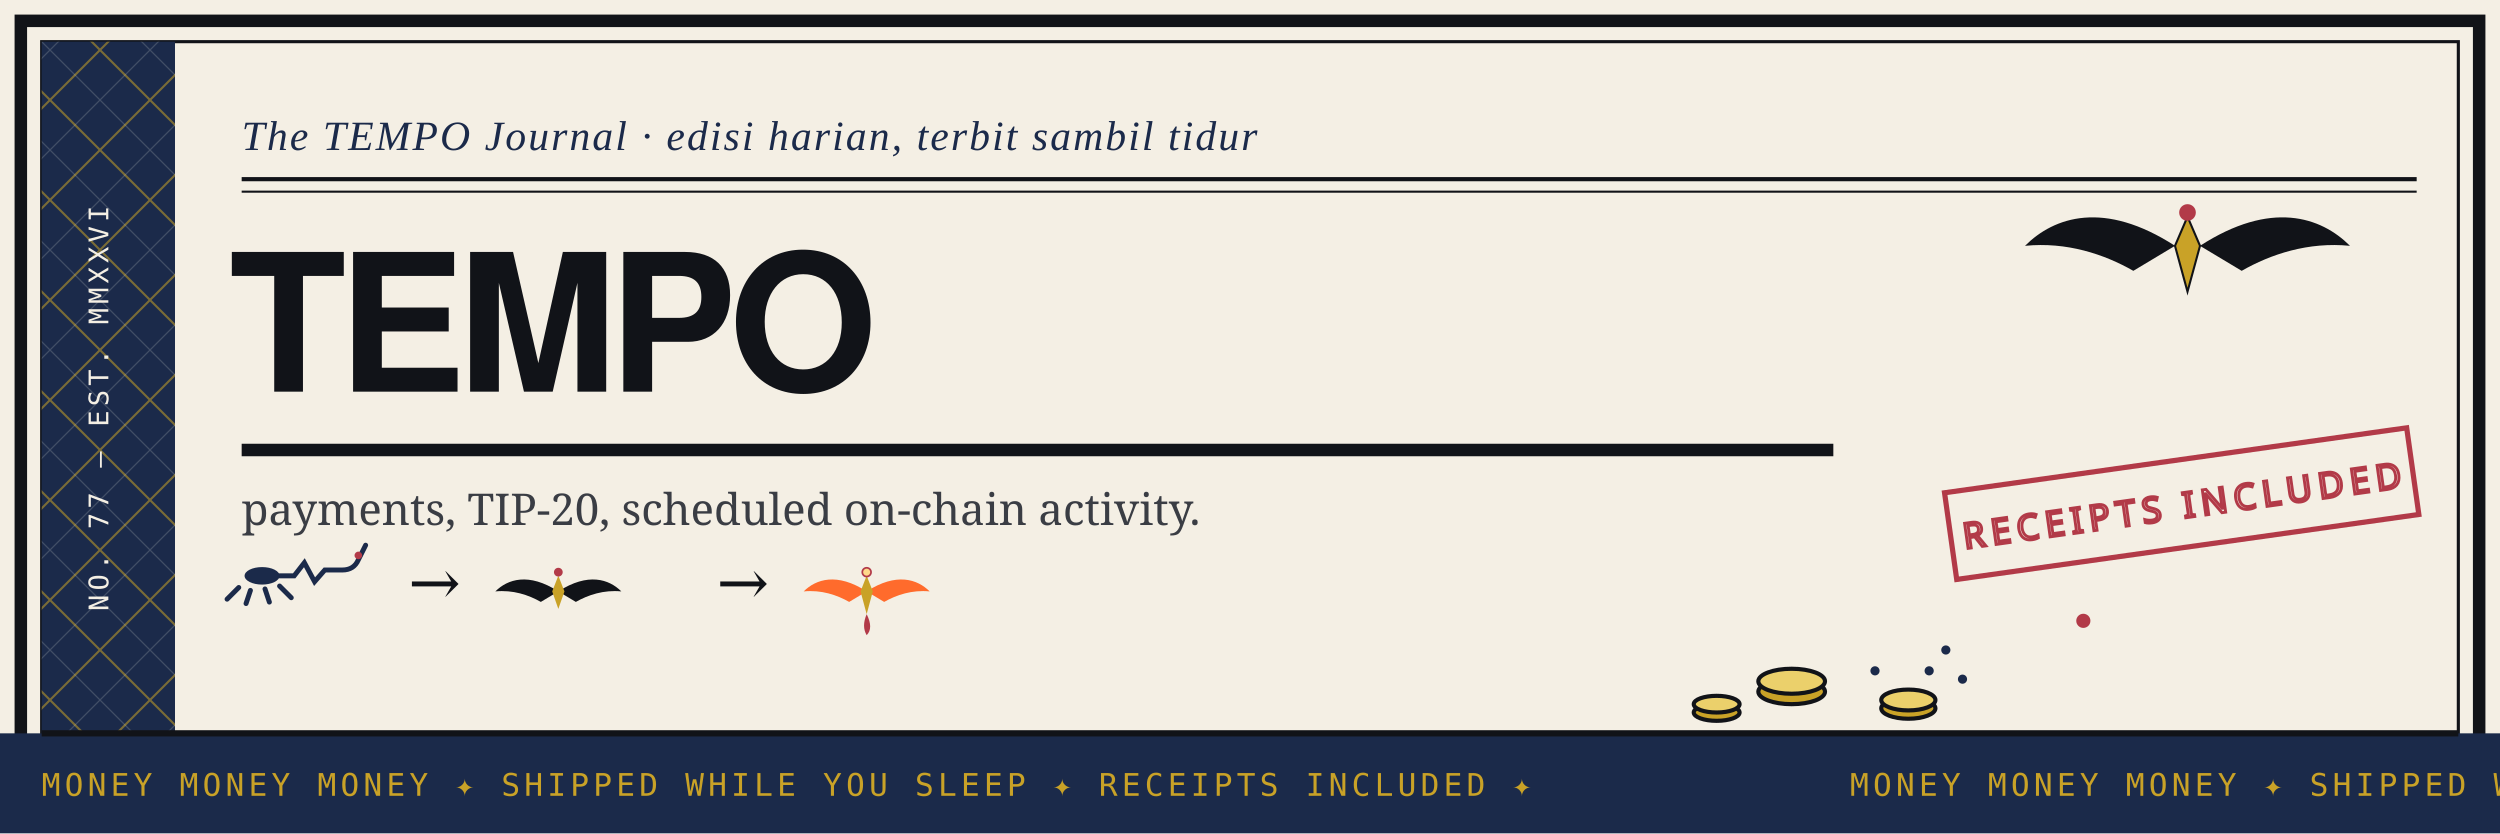
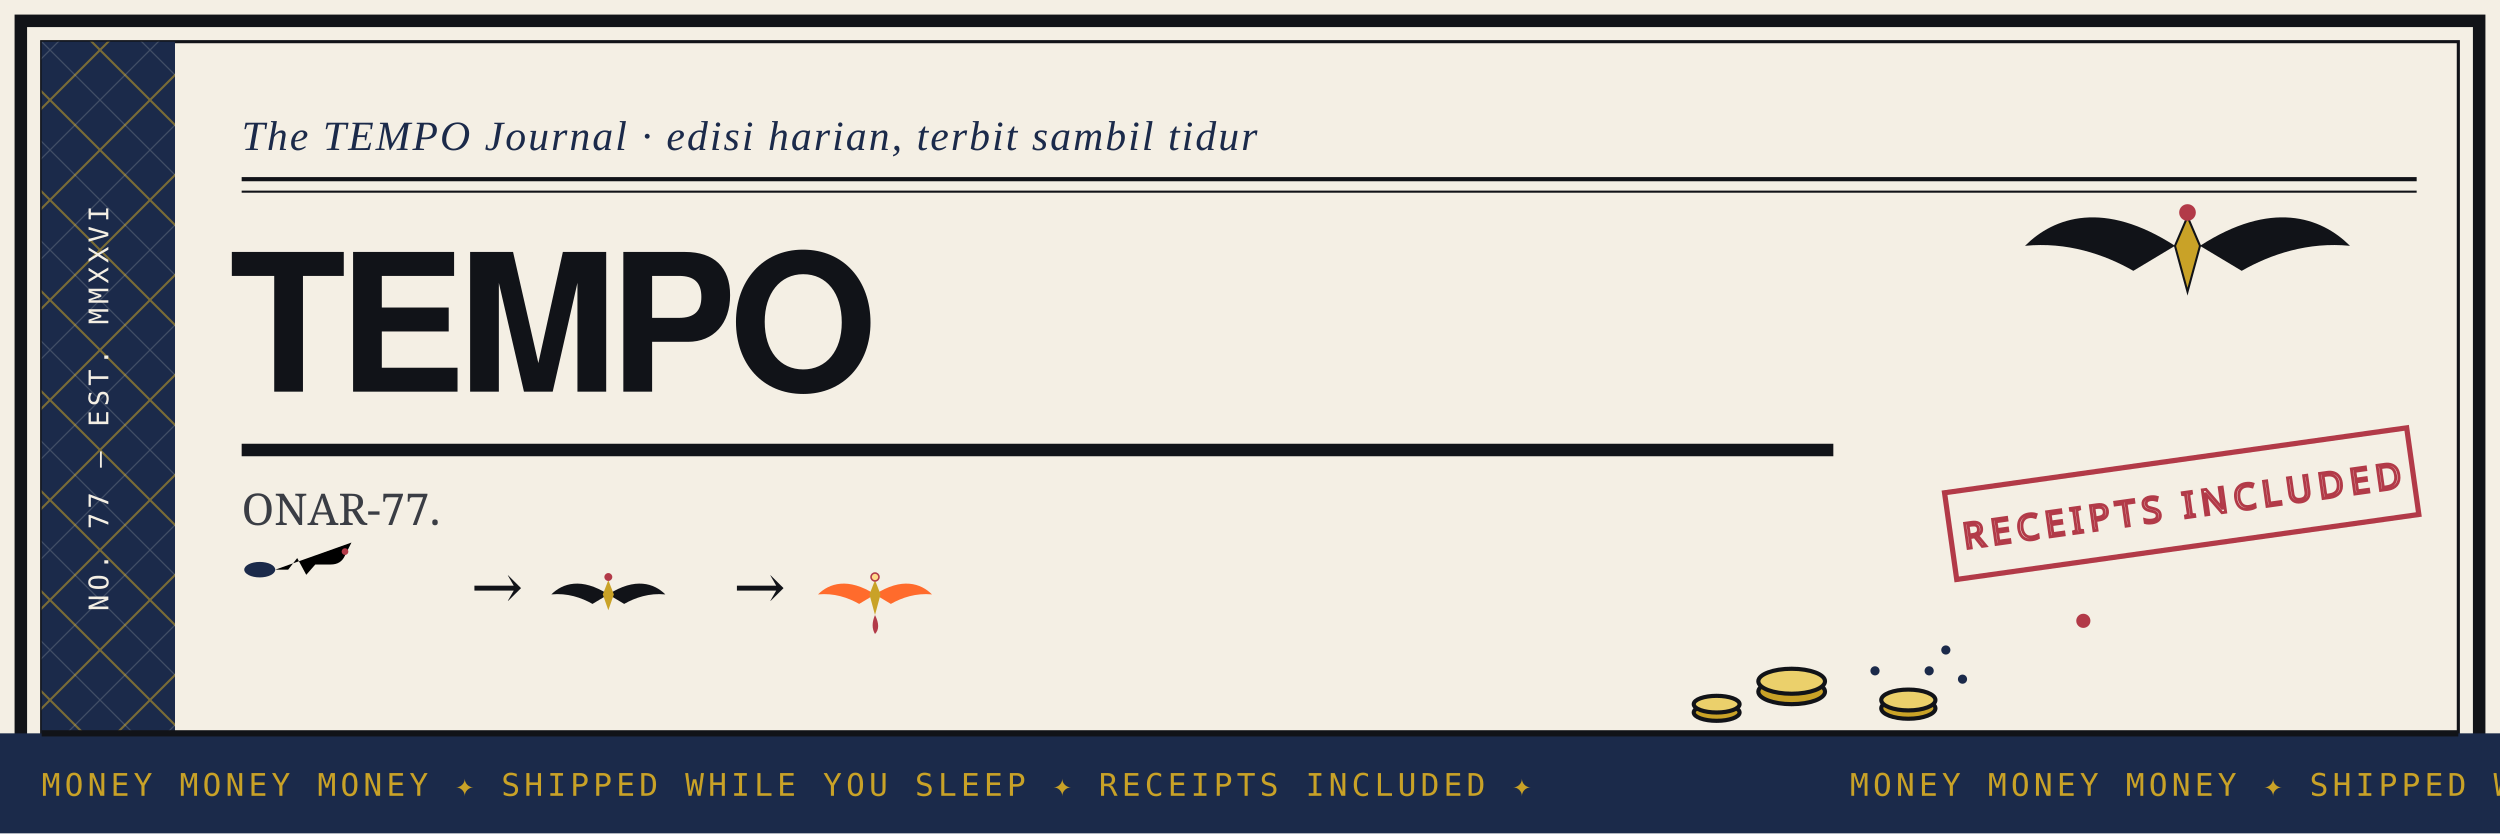
- <svg xmlns="http://www.w3.org/2000/svg" width="1200" height="400" viewBox="0 0 1200 400" role="img" aria-label="TEMPO — ONAR-77. payments, TIP-20, scheduled on-chain activity.">
+ <svg xmlns="http://www.w3.org/2000/svg" width="1200" height="400" viewBox="0 0 1200 400" role="img" aria-label="TEMPO — ONAR-77. ONAR-77.">
  <defs>
    <style>
      .paper { fill: #F4EFE4; }
      .hair  { stroke: #111318; fill: none; }
      .kicker { font-family: Georgia, "Times New Roman", serif; font-style: italic;
                font-size: 20px; letter-spacing: 1px; fill: #1B2A4A; }
      .title { font-family: "Arial Black", "Helvetica Neue", Impact, sans-serif;
                font-weight: 900; font-size: 92px; letter-spacing: -4px; fill: #111318; }
      .sub   { font-family: Georgia, serif; font-size: 21px; fill: #3a3d44; }
      .mono  { font-family: ui-monospace, Menlo, monospace; font-size: 13px;
                letter-spacing: 2px; fill: #1B2A4A; }
      .arr   { font-family: Georgia, serif; font-size: 30px; fill: #111318; }
      .stamp { font-family: "Arial Black", Impact, sans-serif; font-size: 17px;
                letter-spacing: 3px; fill: none; stroke: #B23A48; stroke-width: 1.4; }
      .ticker{ font-family: ui-monospace, Menlo, monospace; font-size: 15px;
                letter-spacing: 2px; fill: #C9A227; }
      /* — animations (CSS keyframes run inside GitHub's img render) — */
      @keyframes blink { 0%,49% {opacity:1} 50%,100% {opacity:0} }
      @keyframes rise  { 0%,100% {transform:translateY(0)} 50% {transform:translateY(-14px)} }
      @keyframes flapL { 0%,100% {transform:rotate(0deg)} 50% {transform:rotate(-16deg)} }
      @keyframes flapR { 0%,100% {transform:rotate(0deg)} 50% {transform:rotate(16deg)} }
      @keyframes scroll { 0% {transform:translateX(0)} 100% {transform:translateX(-868px)} }
      @keyframes wig   { 0%,100% {transform:rotate(-2deg)} 50% {transform:rotate(2deg)} }
      @keyframes draw  { to {stroke-dashoffset: 0;} }
      .cursor { animation: blink 1.1s steps(1) infinite; }
+       @keyframes sting { 0%,70%,100% {transform:rotate(0)} 80% {transform:rotate(-8deg)} 90% {transform:rotate(4deg)} }
+       @keyframes flap  { 0%,100% {transform:scaleY(1)} 50% {transform:scaleY(.72)} }
+       @keyframes glow  { 0%,100% {transform:scaleY(1); opacity:1} 50% {transform:scaleY(1.25); opacity:.75} }
+       @keyframes chase { 0%,55%,100% {opacity:.25} 25% {opacity:1} }
+       .scorp2 { transform-box: fill-box; transform-origin: 20% 80%; animation: sting 3s ease-in-out infinite; }
+       .eagle2 { transform-box: fill-box; transform-origin: center; animation: flap 1.9s ease-in-out infinite; }
+       .phx2   { transform-box: fill-box; transform-origin: center bottom; animation: flap 1.5s ease-in-out infinite, rise 3.2s ease-in-out infinite; }
+       .arr2   { animation: chase 2.4s linear infinite; }
+       .arr2b  { animation-delay: .5s; }
      .phoenix { transform-origin: 1050px 118px; animation: rise 3.2s ease-in-out infinite; }
      .wL { transform-origin: 1044px 118px; animation: flapL 1.6s ease-in-out infinite; }
      .wR { transform-origin: 1056px 118px; animation: flapR 1.6s ease-in-out infinite; }
      .tape  { animation: scroll 12s linear infinite; }
      .scorp { stroke-dasharray: 220; stroke-dashoffset: 220;
               animation: draw 4s ease-out 0.4s forwards; }
      .coin  { transform-box: fill-box; transform-origin: center; animation: wig 2.4s ease-in-out infinite; }
      .coin2 { animation-delay: .6s; } .coin3 { animation-delay: 1.2s; }
    </style>
    <pattern id="argyle" width="48" height="48" patternUnits="userSpaceOnUse">
      <rect width="48" height="48" fill="#1B2A4A" />
      <path d="M24 0 L48 24 L24 48 L0 24 Z" fill="none" stroke="#C9A227" stroke-width="1" opacity=".55" />
      <path d="M0 0 L48 48 M48 0 L0 48" stroke="#F4EFE4" stroke-width=".6" opacity=".18" />
    </pattern>
    <clipPath id="tapeclip">
      <rect x="0" y="352" width="1200" height="48" />
    </clipPath>
  </defs>
  <rect width="1200" height="400" class="paper" />
  <rect x="10" y="10" width="1180" height="380" class="hair" stroke-width="6" />
  <rect x="20" y="20" width="1160" height="360" class="hair" stroke-width="1.5" />
  <rect x="20" y="20" width="64" height="332" fill="url(#argyle)" />
  <text x="52" y="196" transform="rotate(-90 52 196)" text-anchor="middle" class="mono" style="fill:#F4EFE4">NO. 77 — EST. MMXXVI</text>
  <text x="116" y="72" class="kicker">The TEMPO Journal · edisi harian, terbit sambil tidur</text>
  <line x1="116" y1="86" x2="1160" y2="86" class="hair" stroke-width="2" />
  <line x1="116" y1="92" x2="1160" y2="92" class="hair" stroke-width="1" />
  <text x="110" y="188" class="title">TEMPO</text>
  <line x1="116" y1="216" x2="880" y2="216" class="hair" stroke-width="6" />
-   <text x="116" y="252" class="sub">payments, TIP-20, scheduled on-chain activity.</text>
-   <g transform="translate(116,268) scale(.7)" fill="none" stroke="#1B2A4A" stroke-width="3.4" stroke-linecap="round">
+   <text x="116" y="252" class="sub">ONAR-77.</text>
+   <g class="scorp2" transform="translate(116,266) scale(.62)"> fill="none" stroke="#1B2A4A" stroke-width="3.4" stroke-linecap="round"&gt;
    <ellipse cx="14" cy="12" rx="12" ry="6" fill="#1B2A4A" stroke="none" />
    <path d="M26 12 h10 l7 -9 l7 13 l7 -8 h12 q8 0 11 -7 l5 -10" />
    <circle cx="80" cy="-2" r="2.6" fill="#B23A48" stroke="none" />
    <path d="M-2 20 l-8 8 M6 22 l-3 9 M16 21 l3 9 M26 19 l8 8" />
  </g>
-   <text x="196" y="290" class="arr">→</text>
-   <g transform="translate(268,278) scale(.42)">
+   <text x="226" y="292" class="arr arr2">→</text>
+   <g class="eagle2" transform="translate(292,280) scale(.38)">
    <path d="M0 14 C-34 -8 -58 0 -72 14 C-52 12 -34 18 -20 26 Z" fill="#111318" />
    <path d="M0 14 C34 -8 58 0 72 14 C52 12 34 18 20 26 Z" fill="#111318" />
    <path d="M0 -4 L7 14 L0 34 L-7 14 Z" fill="#C9A227" />
    <circle cx="0" cy="-8" r="5" fill="#B23A48" />
  </g>
-   <text x="344" y="290" class="arr">→</text>
-   <g transform="translate(416,278) scale(.42)">
+   <text x="352" y="292" class="arr arr2 arr2b">→</text>
+   <g class="phx2" transform="translate(420,280) scale(.38)">
    <path d="M0 14 C-34 -8 -58 0 -72 14 C-52 12 -34 18 -20 26 Z" fill="#FF6B2C" />
    <path d="M0 14 C34 -8 58 0 72 14 C52 12 34 18 20 26 Z" fill="#FF6B2C" />
    <path d="M0 -4 L7 14 L0 40 L-7 14 Z" fill="#C9A227" />
    <path d="M0 40 q-6 14 0 24 q8 -8 0 -24" fill="#B23A48" stroke="none" />
    <circle cx="0" cy="-8" r="5" fill="#FFD98A" stroke="#B23A48" stroke-width="2" />
  </g>
  <g transform="rotate(-8 1010 250)">
    <rect x="936" y="226" width="224" height="42" fill="none" stroke="#B23A48" stroke-width="2.5" />
    <text x="1048" y="254" text-anchor="middle" class="stamp">RECEIPTS INCLUDED</text>
  </g>
  <g class="phoenix">
    <g class="wL">
      <path d="M1044 118 C1010 96 986 104 972 118 C992 116 1010 122 1024 130 Z" fill="#111318" />
    </g>
    <g class="wR">
      <path d="M1056 118 C1090 96 1114 104 1128 118 C1108 116 1090 122 1076 130 Z" fill="#111318" />
    </g>
    <path d="M1050 104 L1056 118 L1050 140 L1044 118 Z" fill="#C9A227" stroke="#111318" />
    <circle cx="1050" cy="102" r="4" fill="#B23A48" />
  </g>
  <g class="scorp" stroke="#1B2A4A" stroke-width="2" fill="none" stroke-linecap="round">
    <path d="M900 322 h26 l8 -10 l8 14 l8 -8 h30 q10 0 14 -8 l6 -12" />
  </g>
  <g fill="#B23A48">
    <circle cx="1000" cy="298" r="3.4" />
  </g>
  <g fill="#1B2A4A">
    <circle cx="900" cy="322" r="2.2" />
    <circle cx="926" cy="322" r="2.2" />
    <circle cx="934" cy="312" r="2.2" />
    <circle cx="942" cy="326" r="2.2" />
  </g>
  <g stroke="#111318" stroke-width="2">
    <g class="coin">
      <ellipse cx="860" cy="332" rx="16" ry="6" fill="#C9A227" />
      <ellipse cx="860" cy="327" rx="16" ry="6" fill="#EBD06B" />
    </g>
    <g class="coin coin2">
      <ellipse cx="916" cy="340" rx="13" ry="5" fill="#C9A227" />
      <ellipse cx="916" cy="336" rx="13" ry="5" fill="#EBD06B" />
    </g>
    <g class="coin coin3">
      <ellipse cx="824" cy="342" rx="11" ry="4" fill="#C9A227" />
      <ellipse cx="824" cy="338" rx="11" ry="4" fill="#EBD06B" />
    </g>
  </g>
  <g clip-path="url(#tapeclip)">
    <rect x="0" y="352" width="1200" height="48" fill="#1B2A4A" />
    <g class="tape">
      <text x="20" y="382" class="ticker">MONEY MONEY MONEY  ✦  SHIPPED WHILE YOU SLEEP  ✦  RECEIPTS INCLUDED  ✦  </text>
      <text x="888" y="382" class="ticker">MONEY MONEY MONEY  ✦  SHIPPED WHILE YOU SLEEP  ✦  RECEIPTS INCLUDED  ✦  </text>
      <text x="1756" y="382" class="ticker">MONEY MONEY MONEY  ✦  SHIPPED WHILE YOU SLEEP  ✦  RECEIPTS INCLUDED  ✦  </text>
    </g>
  </g>
  <line x1="20" y1="352" x2="1180" y2="352" stroke="#111318" stroke-width="3" />
</svg>
